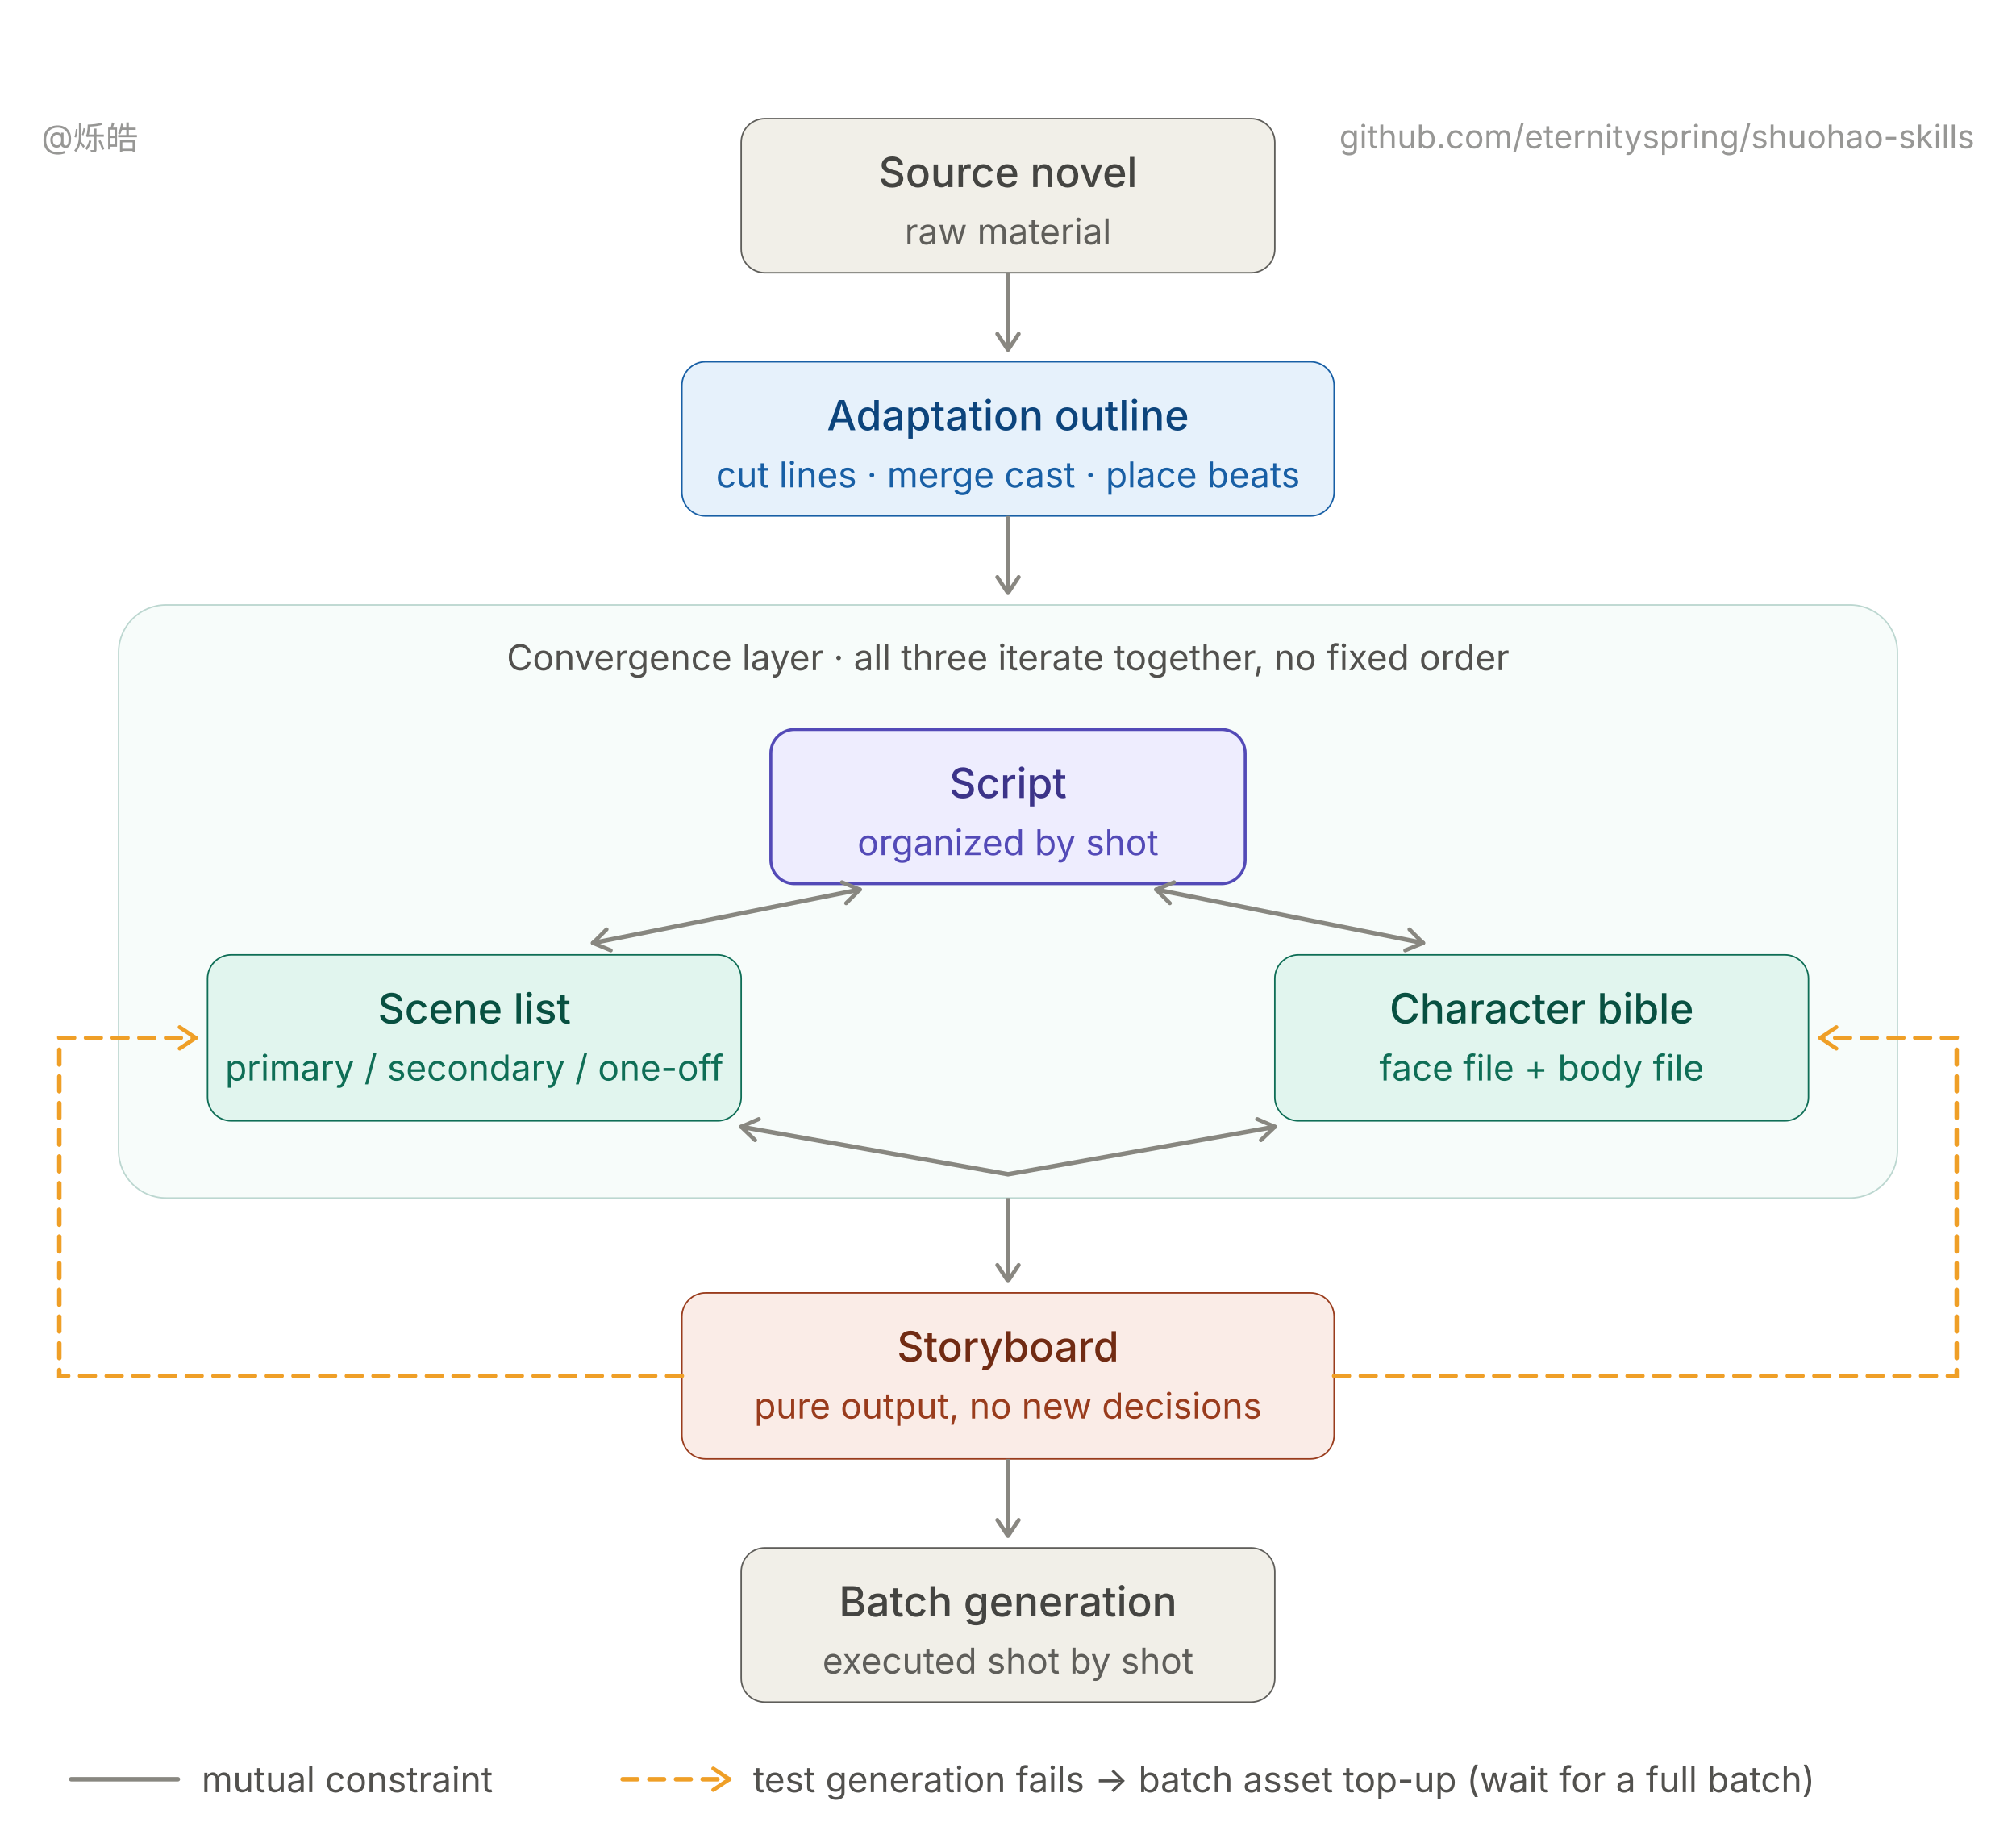
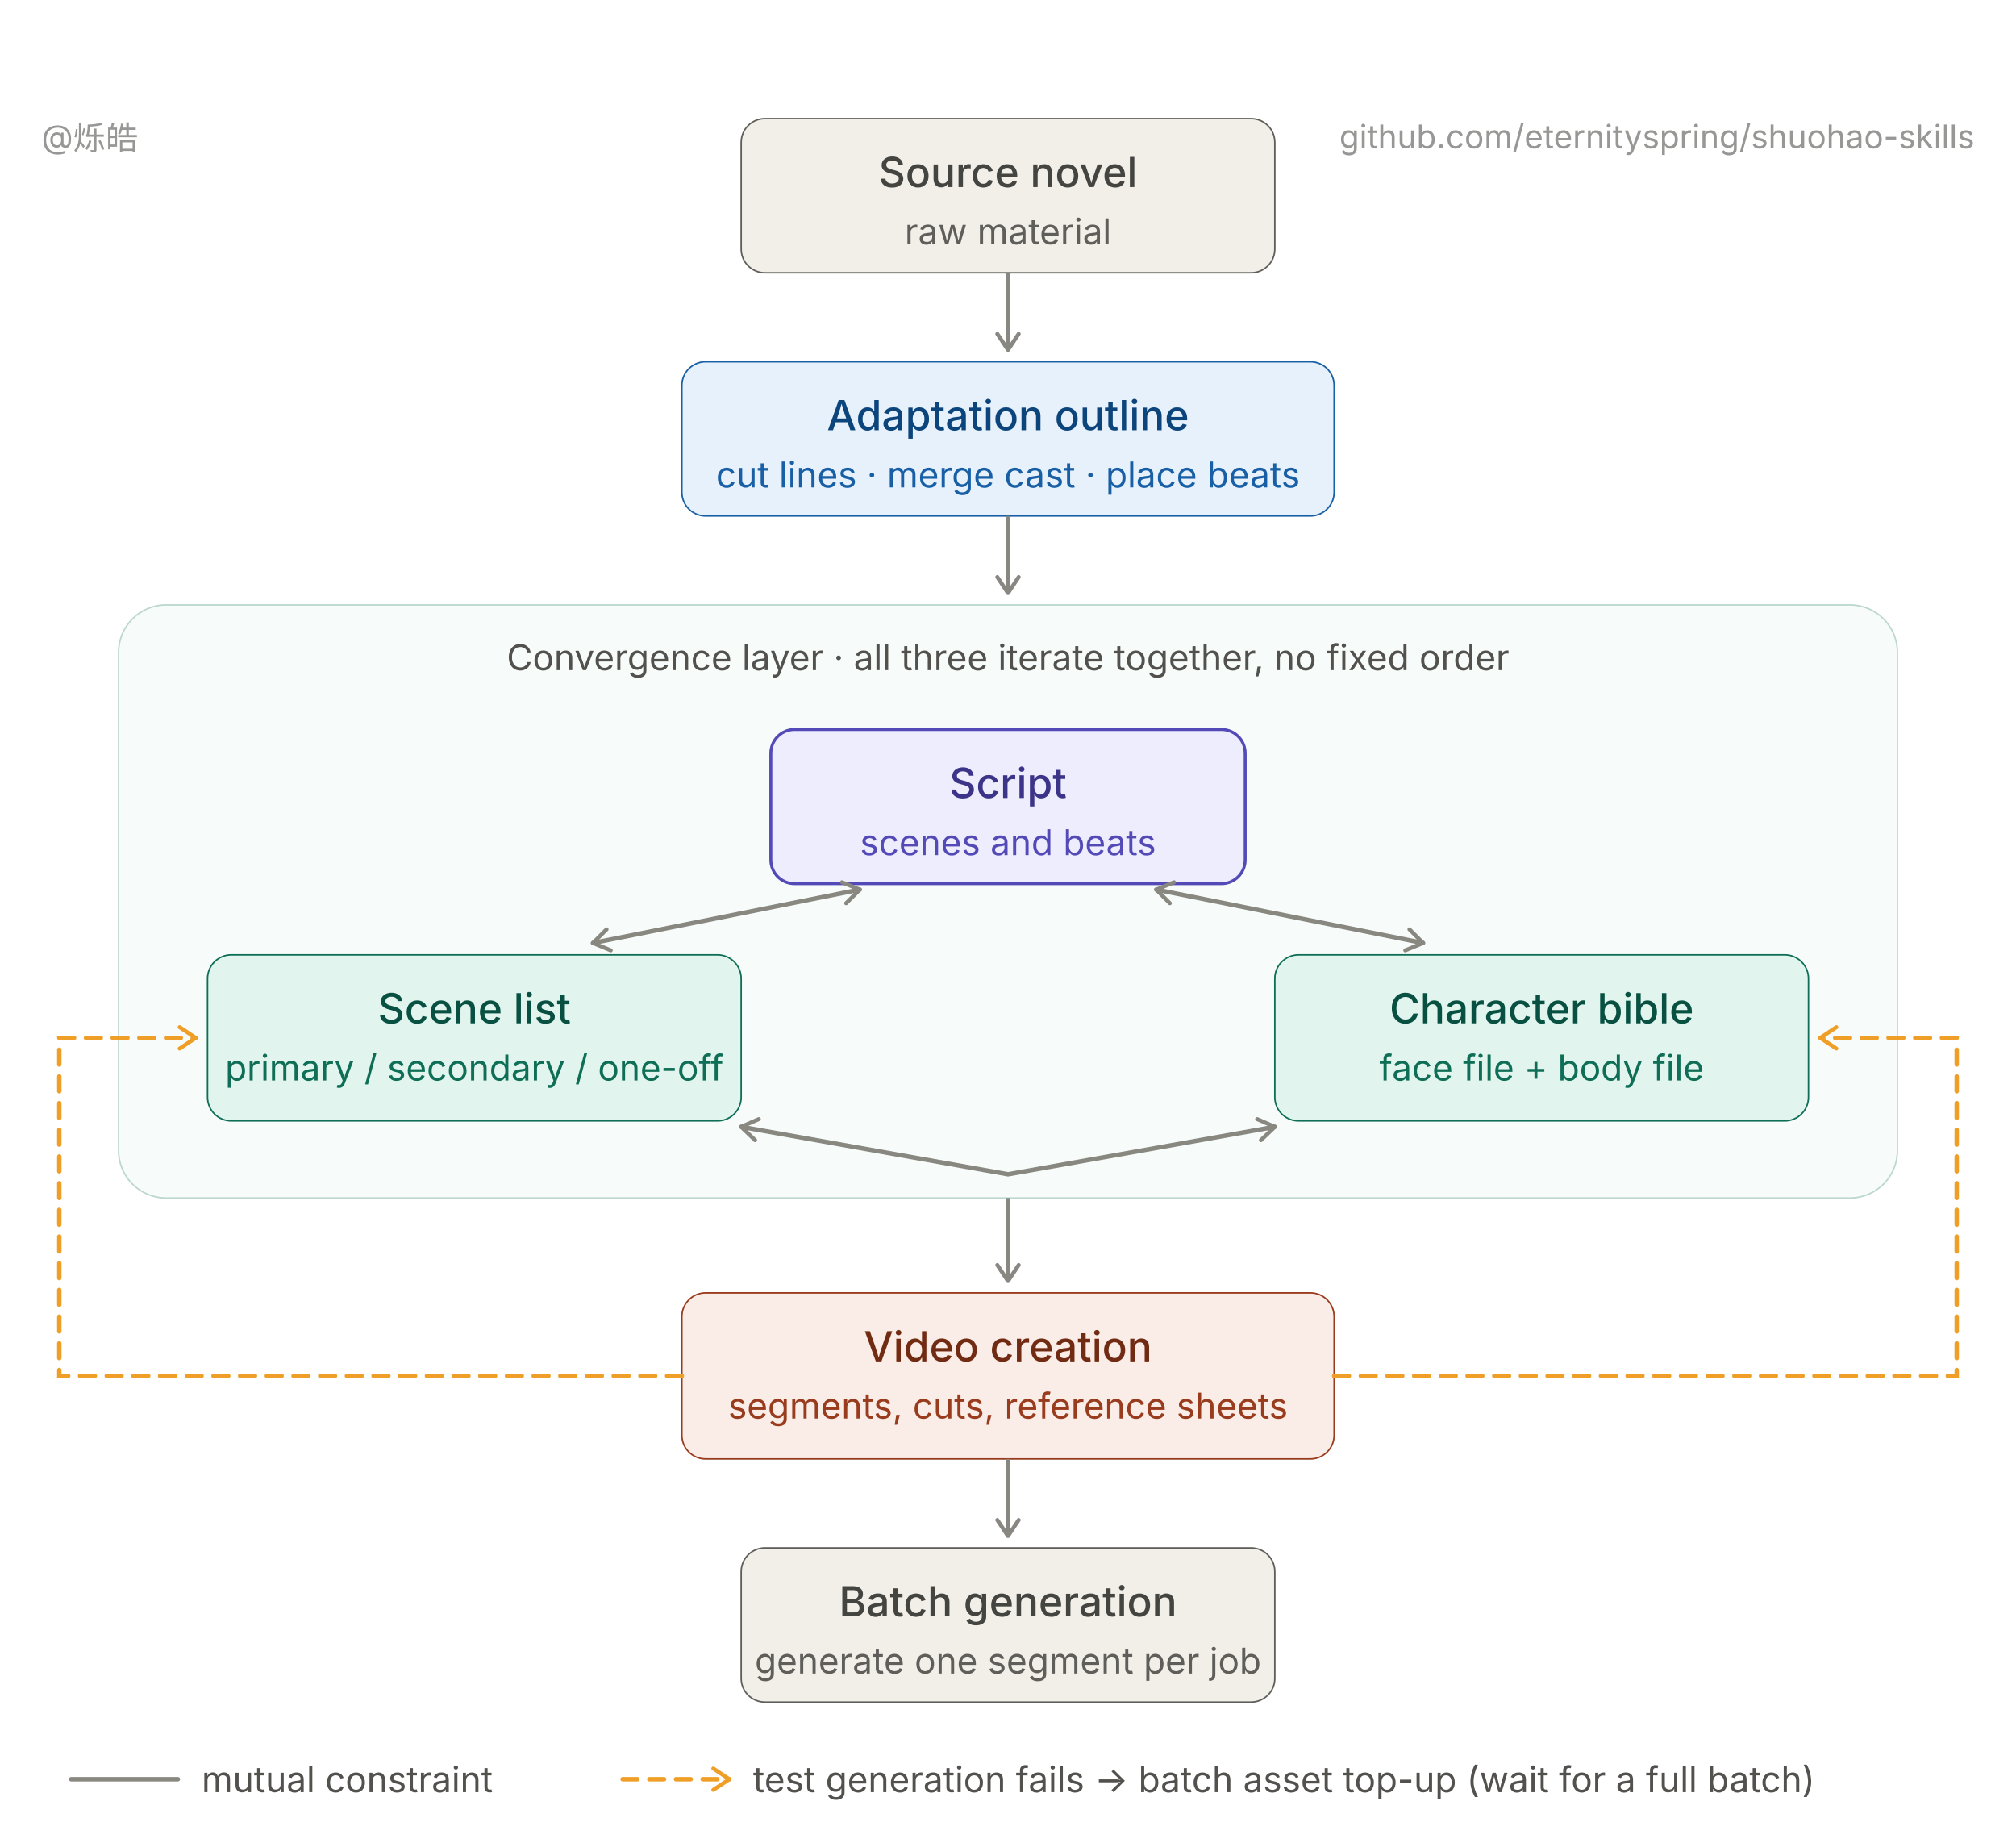
<svg xmlns="http://www.w3.org/2000/svg" width="100%" viewBox="0 0 680 620" role="img" style="">
  <defs>
    <marker id="arrow" viewBox="0 0 10 10" refX="8" refY="5" markerWidth="6" markerHeight="6" orient="auto-start-reverse">
      <path d="M2 1L8 5L2 9" fill="none" stroke="context-stroke" stroke-width="1.5" stroke-linecap="round" stroke-linejoin="round" />
    </marker>
  </defs>
  <g style="fill:rgb(0, 0, 0);stroke:none;color:rgb(11, 11, 11);stroke-width:1px;stroke-linecap:butt;stroke-linejoin:miter;opacity:1;font-family:anthropic-sans, -apple-system, &quot;system-ui&quot;, &quot;Segoe UI&quot;, sans-serif;font-size:16px;font-weight:400;text-anchor:start;dominant-baseline:auto">
    <rect x="250" y="40" width="180" height="52" rx="8" stroke-width="0.5" style="fill:rgb(241, 239, 232);stroke:rgb(95, 94, 90);color:rgb(11, 11, 11);stroke-width:0.5px;stroke-linecap:butt;stroke-linejoin:miter;opacity:1;font-family:anthropic-sans, -apple-system, &quot;system-ui&quot;, &quot;Segoe UI&quot;, sans-serif;font-size:16px;font-weight:400;text-anchor:start;dominant-baseline:auto" />
    <text x="340" y="58" text-anchor="middle" dominant-baseline="central" style="fill:rgb(68, 68, 65);stroke:none;color:rgb(11, 11, 11);stroke-width:1px;stroke-linecap:butt;stroke-linejoin:miter;opacity:1;font-family:anthropic-sans, -apple-system, &quot;system-ui&quot;, &quot;Segoe UI&quot;, sans-serif;font-size:14px;font-weight:500;text-anchor:middle;dominant-baseline:central">Source novel</text>
    <text x="340" y="78" text-anchor="middle" dominant-baseline="central" style="fill:rgb(95, 94, 90);stroke:none;color:rgb(11, 11, 11);stroke-width:1px;stroke-linecap:butt;stroke-linejoin:miter;opacity:1;font-family:anthropic-sans, -apple-system, &quot;system-ui&quot;, &quot;Segoe UI&quot;, sans-serif;font-size:12px;font-weight:400;text-anchor:middle;dominant-baseline:central">raw material</text>
  </g>
  <line x1="340" y1="92" x2="340" y2="118" marker-end="url(#arrow)" style="fill:none;stroke:rgb(137, 135, 129);color:rgb(11, 11, 11);stroke-width:1.5px;stroke-linecap:butt;stroke-linejoin:miter;opacity:1;font-family:anthropic-sans, -apple-system, &quot;system-ui&quot;, &quot;Segoe UI&quot;, sans-serif;font-size:16px;font-weight:400;text-anchor:start;dominant-baseline:auto" />
  <g style="fill:rgb(0, 0, 0);stroke:none;color:rgb(11, 11, 11);stroke-width:1px;stroke-linecap:butt;stroke-linejoin:miter;opacity:1;font-family:anthropic-sans, -apple-system, &quot;system-ui&quot;, &quot;Segoe UI&quot;, sans-serif;font-size:16px;font-weight:400;text-anchor:start;dominant-baseline:auto">
    <rect x="230" y="122" width="220" height="52" rx="8" stroke-width="0.5" style="fill:rgb(230, 241, 251);stroke:rgb(24, 95, 165);color:rgb(11, 11, 11);stroke-width:0.5px;stroke-linecap:butt;stroke-linejoin:miter;opacity:1;font-family:anthropic-sans, -apple-system, &quot;system-ui&quot;, &quot;Segoe UI&quot;, sans-serif;font-size:16px;font-weight:400;text-anchor:start;dominant-baseline:auto" />
    <text x="340" y="140" text-anchor="middle" dominant-baseline="central" style="fill:rgb(12, 68, 124);stroke:none;color:rgb(11, 11, 11);stroke-width:1px;stroke-linecap:butt;stroke-linejoin:miter;opacity:1;font-family:anthropic-sans, -apple-system, &quot;system-ui&quot;, &quot;Segoe UI&quot;, sans-serif;font-size:14px;font-weight:500;text-anchor:middle;dominant-baseline:central">Adaptation outline</text>
    <text x="340" y="160" text-anchor="middle" dominant-baseline="central" style="fill:rgb(24, 95, 165);stroke:none;color:rgb(11, 11, 11);stroke-width:1px;stroke-linecap:butt;stroke-linejoin:miter;opacity:1;font-family:anthropic-sans, -apple-system, &quot;system-ui&quot;, &quot;Segoe UI&quot;, sans-serif;font-size:12px;font-weight:400;text-anchor:middle;dominant-baseline:central">cut lines · merge cast · place beats</text>
  </g>
  <line x1="340" y1="174" x2="340" y2="200" marker-end="url(#arrow)" style="fill:none;stroke:rgb(137, 135, 129);color:rgb(11, 11, 11);stroke-width:1.5px;stroke-linecap:butt;stroke-linejoin:miter;opacity:1;font-family:anthropic-sans, -apple-system, &quot;system-ui&quot;, &quot;Segoe UI&quot;, sans-serif;font-size:16px;font-weight:400;text-anchor:start;dominant-baseline:auto" />
  <rect x="40" y="204" width="600" height="200" rx="16" stroke-width="0.5" opacity="0.28" style="fill:rgb(225, 245, 238);stroke:rgb(15, 110, 86);color:rgb(11, 11, 11);stroke-width:0.5px;stroke-linecap:butt;stroke-linejoin:miter;opacity:0.28;font-family:anthropic-sans, -apple-system, &quot;system-ui&quot;, &quot;Segoe UI&quot;, sans-serif;font-size:16px;font-weight:400;text-anchor:start;dominant-baseline:auto" />
  <text x="340" y="226" text-anchor="middle" style="fill:rgb(82, 81, 78);stroke:none;color:rgb(11, 11, 11);stroke-width:1px;stroke-linecap:butt;stroke-linejoin:miter;opacity:1;font-family:anthropic-sans, -apple-system, &quot;system-ui&quot;, &quot;Segoe UI&quot;, sans-serif;font-size:12px;font-weight:400;text-anchor:middle;dominant-baseline:auto">Convergence layer · all three iterate together, no fixed order</text>
  <g style="fill:rgb(0, 0, 0);stroke:none;color:rgb(11, 11, 11);stroke-width:1px;stroke-linecap:butt;stroke-linejoin:miter;opacity:1;font-family:anthropic-sans, -apple-system, &quot;system-ui&quot;, &quot;Segoe UI&quot;, sans-serif;font-size:16px;font-weight:400;text-anchor:start;dominant-baseline:auto">
    <rect x="260" y="246" width="160" height="52" rx="8" stroke-width="1" style="fill:rgb(238, 237, 254);stroke:rgb(83, 74, 183);color:rgb(11, 11, 11);stroke-width:1px;stroke-linecap:butt;stroke-linejoin:miter;opacity:1;font-family:anthropic-sans, -apple-system, &quot;system-ui&quot;, &quot;Segoe UI&quot;, sans-serif;font-size:16px;font-weight:400;text-anchor:start;dominant-baseline:auto" />
    <text x="340" y="264" text-anchor="middle" dominant-baseline="central" style="fill:rgb(60, 52, 137);stroke:none;color:rgb(11, 11, 11);stroke-width:1px;stroke-linecap:butt;stroke-linejoin:miter;opacity:1;font-family:anthropic-sans, -apple-system, &quot;system-ui&quot;, &quot;Segoe UI&quot;, sans-serif;font-size:14px;font-weight:500;text-anchor:middle;dominant-baseline:central">Script</text>
-     <text x="340" y="284" text-anchor="middle" dominant-baseline="central" style="fill:rgb(83, 74, 183);stroke:none;color:rgb(11, 11, 11);stroke-width:1px;stroke-linecap:butt;stroke-linejoin:miter;opacity:1;font-family:anthropic-sans, -apple-system, &quot;system-ui&quot;, &quot;Segoe UI&quot;, sans-serif;font-size:12px;font-weight:400;text-anchor:middle;dominant-baseline:central">organized by shot</text>
+     <text x="340" y="284" text-anchor="middle" dominant-baseline="central" style="fill:rgb(83, 74, 183);stroke:none;color:rgb(11, 11, 11);stroke-width:1px;stroke-linecap:butt;stroke-linejoin:miter;opacity:1;font-family:anthropic-sans, -apple-system, &quot;system-ui&quot;, &quot;Segoe UI&quot;, sans-serif;font-size:12px;font-weight:400;text-anchor:middle;dominant-baseline:central">scenes and beats</text>
  </g>
  <g style="fill:rgb(0, 0, 0);stroke:none;color:rgb(11, 11, 11);stroke-width:1px;stroke-linecap:butt;stroke-linejoin:miter;opacity:1;font-family:anthropic-sans, -apple-system, &quot;system-ui&quot;, &quot;Segoe UI&quot;, sans-serif;font-size:16px;font-weight:400;text-anchor:start;dominant-baseline:auto">
    <rect x="70" y="322" width="180" height="56" rx="8" stroke-width="0.5" style="fill:rgb(225, 245, 238);stroke:rgb(15, 110, 86);color:rgb(11, 11, 11);stroke-width:0.5px;stroke-linecap:butt;stroke-linejoin:miter;opacity:1;font-family:anthropic-sans, -apple-system, &quot;system-ui&quot;, &quot;Segoe UI&quot;, sans-serif;font-size:16px;font-weight:400;text-anchor:start;dominant-baseline:auto" />
    <text x="160" y="340" text-anchor="middle" dominant-baseline="central" style="fill:rgb(8, 80, 65);stroke:none;color:rgb(11, 11, 11);stroke-width:1px;stroke-linecap:butt;stroke-linejoin:miter;opacity:1;font-family:anthropic-sans, -apple-system, &quot;system-ui&quot;, &quot;Segoe UI&quot;, sans-serif;font-size:14px;font-weight:500;text-anchor:middle;dominant-baseline:central">Scene list</text>
    <text x="160" y="360" text-anchor="middle" dominant-baseline="central" style="fill:rgb(15, 110, 86);stroke:none;color:rgb(11, 11, 11);stroke-width:1px;stroke-linecap:butt;stroke-linejoin:miter;opacity:1;font-family:anthropic-sans, -apple-system, &quot;system-ui&quot;, &quot;Segoe UI&quot;, sans-serif;font-size:12px;font-weight:400;text-anchor:middle;dominant-baseline:central">primary / secondary / one-off</text>
  </g>
  <g style="fill:rgb(0, 0, 0);stroke:none;color:rgb(11, 11, 11);stroke-width:1px;stroke-linecap:butt;stroke-linejoin:miter;opacity:1;font-family:anthropic-sans, -apple-system, &quot;system-ui&quot;, &quot;Segoe UI&quot;, sans-serif;font-size:16px;font-weight:400;text-anchor:start;dominant-baseline:auto">
    <rect x="430" y="322" width="180" height="56" rx="8" stroke-width="0.5" style="fill:rgb(225, 245, 238);stroke:rgb(15, 110, 86);color:rgb(11, 11, 11);stroke-width:0.5px;stroke-linecap:butt;stroke-linejoin:miter;opacity:1;font-family:anthropic-sans, -apple-system, &quot;system-ui&quot;, &quot;Segoe UI&quot;, sans-serif;font-size:16px;font-weight:400;text-anchor:start;dominant-baseline:auto" />
    <text x="520" y="340" text-anchor="middle" dominant-baseline="central" style="fill:rgb(8, 80, 65);stroke:none;color:rgb(11, 11, 11);stroke-width:1px;stroke-linecap:butt;stroke-linejoin:miter;opacity:1;font-family:anthropic-sans, -apple-system, &quot;system-ui&quot;, &quot;Segoe UI&quot;, sans-serif;font-size:14px;font-weight:500;text-anchor:middle;dominant-baseline:central">Character bible</text>
    <text x="520" y="360" text-anchor="middle" dominant-baseline="central" style="fill:rgb(15, 110, 86);stroke:none;color:rgb(11, 11, 11);stroke-width:1px;stroke-linecap:butt;stroke-linejoin:miter;opacity:1;font-family:anthropic-sans, -apple-system, &quot;system-ui&quot;, &quot;Segoe UI&quot;, sans-serif;font-size:12px;font-weight:400;text-anchor:middle;dominant-baseline:central">face file + body file</text>
  </g>
  <path d="M290 300 L200 318" fill="none" stroke="#888780" stroke-width="1.5" stroke-linecap="round" marker-start="url(#arrow)" marker-end="url(#arrow)" style="fill:none;stroke:rgb(136, 135, 128);color:rgb(11, 11, 11);stroke-width:1.5px;stroke-linecap:round;stroke-linejoin:miter;opacity:1;font-family:anthropic-sans, -apple-system, &quot;system-ui&quot;, &quot;Segoe UI&quot;, sans-serif;font-size:16px;font-weight:400;text-anchor:start;dominant-baseline:auto" />
  <path d="M390 300 L480 318" fill="none" stroke="#888780" stroke-width="1.5" stroke-linecap="round" marker-start="url(#arrow)" marker-end="url(#arrow)" style="fill:none;stroke:rgb(136, 135, 128);color:rgb(11, 11, 11);stroke-width:1.5px;stroke-linecap:round;stroke-linejoin:miter;opacity:1;font-family:anthropic-sans, -apple-system, &quot;system-ui&quot;, &quot;Segoe UI&quot;, sans-serif;font-size:16px;font-weight:400;text-anchor:start;dominant-baseline:auto" />
  <path d="M250 380 L340 396 L430 380" fill="none" stroke="#888780" stroke-width="1.5" stroke-linecap="round" marker-start="url(#arrow)" marker-end="url(#arrow)" style="fill:none;stroke:rgb(136, 135, 128);color:rgb(11, 11, 11);stroke-width:1.5px;stroke-linecap:round;stroke-linejoin:miter;opacity:1;font-family:anthropic-sans, -apple-system, &quot;system-ui&quot;, &quot;Segoe UI&quot;, sans-serif;font-size:16px;font-weight:400;text-anchor:start;dominant-baseline:auto" />
  <line x1="340" y1="404" x2="340" y2="432" marker-end="url(#arrow)" style="fill:none;stroke:rgb(137, 135, 129);color:rgb(11, 11, 11);stroke-width:1.5px;stroke-linecap:butt;stroke-linejoin:miter;opacity:1;font-family:anthropic-sans, -apple-system, &quot;system-ui&quot;, &quot;Segoe UI&quot;, sans-serif;font-size:16px;font-weight:400;text-anchor:start;dominant-baseline:auto" />
  <g style="fill:rgb(0, 0, 0);stroke:none;color:rgb(11, 11, 11);stroke-width:1px;stroke-linecap:butt;stroke-linejoin:miter;opacity:1;font-family:anthropic-sans, -apple-system, &quot;system-ui&quot;, &quot;Segoe UI&quot;, sans-serif;font-size:16px;font-weight:400;text-anchor:start;dominant-baseline:auto">
    <rect x="230" y="436" width="220" height="56" rx="8" stroke-width="0.5" style="fill:rgb(250, 236, 231);stroke:rgb(153, 60, 29);color:rgb(11, 11, 11);stroke-width:0.5px;stroke-linecap:butt;stroke-linejoin:miter;opacity:1;font-family:anthropic-sans, -apple-system, &quot;system-ui&quot;, &quot;Segoe UI&quot;, sans-serif;font-size:16px;font-weight:400;text-anchor:start;dominant-baseline:auto" />
-     <text x="340" y="454" text-anchor="middle" dominant-baseline="central" style="fill:rgb(113, 43, 19);stroke:none;color:rgb(11, 11, 11);stroke-width:1px;stroke-linecap:butt;stroke-linejoin:miter;opacity:1;font-family:anthropic-sans, -apple-system, &quot;system-ui&quot;, &quot;Segoe UI&quot;, sans-serif;font-size:14px;font-weight:500;text-anchor:middle;dominant-baseline:central">Storyboard</text>
-     <text x="340" y="474" text-anchor="middle" dominant-baseline="central" style="fill:rgb(153, 60, 29);stroke:none;color:rgb(11, 11, 11);stroke-width:1px;stroke-linecap:butt;stroke-linejoin:miter;opacity:1;font-family:anthropic-sans, -apple-system, &quot;system-ui&quot;, &quot;Segoe UI&quot;, sans-serif;font-size:12px;font-weight:400;text-anchor:middle;dominant-baseline:central">pure output, no new decisions</text>
+     <text x="340" y="454" text-anchor="middle" dominant-baseline="central" style="fill:rgb(113, 43, 19);stroke:none;color:rgb(11, 11, 11);stroke-width:1px;stroke-linecap:butt;stroke-linejoin:miter;opacity:1;font-family:anthropic-sans, -apple-system, &quot;system-ui&quot;, &quot;Segoe UI&quot;, sans-serif;font-size:14px;font-weight:500;text-anchor:middle;dominant-baseline:central">Video creation</text>
+     <text x="340" y="474" text-anchor="middle" dominant-baseline="central" style="fill:rgb(153, 60, 29);stroke:none;color:rgb(11, 11, 11);stroke-width:1px;stroke-linecap:butt;stroke-linejoin:miter;opacity:1;font-family:anthropic-sans, -apple-system, &quot;system-ui&quot;, &quot;Segoe UI&quot;, sans-serif;font-size:12px;font-weight:400;text-anchor:middle;dominant-baseline:central">segments, cuts, reference sheets</text>
  </g>
  <line x1="340" y1="492" x2="340" y2="518" marker-end="url(#arrow)" style="fill:none;stroke:rgb(137, 135, 129);color:rgb(11, 11, 11);stroke-width:1.5px;stroke-linecap:butt;stroke-linejoin:miter;opacity:1;font-family:anthropic-sans, -apple-system, &quot;system-ui&quot;, &quot;Segoe UI&quot;, sans-serif;font-size:16px;font-weight:400;text-anchor:start;dominant-baseline:auto" />
  <g style="fill:rgb(0, 0, 0);stroke:none;color:rgb(11, 11, 11);stroke-width:1px;stroke-linecap:butt;stroke-linejoin:miter;opacity:1;font-family:anthropic-sans, -apple-system, &quot;system-ui&quot;, &quot;Segoe UI&quot;, sans-serif;font-size:16px;font-weight:400;text-anchor:start;dominant-baseline:auto">
    <rect x="250" y="522" width="180" height="52" rx="8" stroke-width="0.5" style="fill:rgb(241, 239, 232);stroke:rgb(95, 94, 90);color:rgb(11, 11, 11);stroke-width:0.5px;stroke-linecap:butt;stroke-linejoin:miter;opacity:1;font-family:anthropic-sans, -apple-system, &quot;system-ui&quot;, &quot;Segoe UI&quot;, sans-serif;font-size:16px;font-weight:400;text-anchor:start;dominant-baseline:auto" />
    <text x="340" y="540" text-anchor="middle" dominant-baseline="central" style="fill:rgb(68, 68, 65);stroke:none;color:rgb(11, 11, 11);stroke-width:1px;stroke-linecap:butt;stroke-linejoin:miter;opacity:1;font-family:anthropic-sans, -apple-system, &quot;system-ui&quot;, &quot;Segoe UI&quot;, sans-serif;font-size:14px;font-weight:500;text-anchor:middle;dominant-baseline:central">Batch generation</text>
-     <text x="340" y="560" text-anchor="middle" dominant-baseline="central" style="fill:rgb(95, 94, 90);stroke:none;color:rgb(11, 11, 11);stroke-width:1px;stroke-linecap:butt;stroke-linejoin:miter;opacity:1;font-family:anthropic-sans, -apple-system, &quot;system-ui&quot;, &quot;Segoe UI&quot;, sans-serif;font-size:12px;font-weight:400;text-anchor:middle;dominant-baseline:central">executed shot by shot</text>
+     <text x="340" y="560" text-anchor="middle" dominant-baseline="central" style="fill:rgb(95, 94, 90);stroke:none;color:rgb(11, 11, 11);stroke-width:1px;stroke-linecap:butt;stroke-linejoin:miter;opacity:1;font-family:anthropic-sans, -apple-system, &quot;system-ui&quot;, &quot;Segoe UI&quot;, sans-serif;font-size:12px;font-weight:400;text-anchor:middle;dominant-baseline:central">generate one segment per job</text>
  </g>
  <path d="M450 464 L660 464 L660 350 L614 350" fill="none" stroke="#EF9F27" stroke-width="1.5" stroke-dasharray="5 4" stroke-linecap="round" marker-end="url(#arrow)" style="fill:none;stroke:rgb(239, 159, 39);color:rgb(11, 11, 11);stroke-width:1.5px;stroke-dasharray:5px, 4px;stroke-linecap:round;stroke-linejoin:miter;opacity:1;font-family:anthropic-sans, -apple-system, &quot;system-ui&quot;, &quot;Segoe UI&quot;, sans-serif;font-size:16px;font-weight:400;text-anchor:start;dominant-baseline:auto" />
  <path d="M230 464 L20 464 L20 350 L66 350" fill="none" stroke="#EF9F27" stroke-width="1.5" stroke-dasharray="5 4" stroke-linecap="round" marker-end="url(#arrow)" style="fill:none;stroke:rgb(239, 159, 39);color:rgb(11, 11, 11);stroke-width:1.5px;stroke-dasharray:5px, 4px;stroke-linecap:round;stroke-linejoin:miter;opacity:1;font-family:anthropic-sans, -apple-system, &quot;system-ui&quot;, &quot;Segoe UI&quot;, sans-serif;font-size:16px;font-weight:400;text-anchor:start;dominant-baseline:auto" />
  <line x1="24" y1="600" x2="60" y2="600" stroke="#888780" stroke-width="1.5" stroke-linecap="round" style="fill:rgb(0, 0, 0);stroke:rgb(136, 135, 128);color:rgb(11, 11, 11);stroke-width:1.5px;stroke-linecap:round;stroke-linejoin:miter;opacity:1;font-family:anthropic-sans, -apple-system, &quot;system-ui&quot;, &quot;Segoe UI&quot;, sans-serif;font-size:16px;font-weight:400;text-anchor:start;dominant-baseline:auto" />
  <text x="68" y="600" dominant-baseline="central" style="fill:rgb(82, 81, 78);stroke:none;color:rgb(11, 11, 11);stroke-width:1px;stroke-linecap:butt;stroke-linejoin:miter;opacity:1;font-family:anthropic-sans, -apple-system, &quot;system-ui&quot;, &quot;Segoe UI&quot;, sans-serif;font-size:12px;font-weight:400;text-anchor:start;dominant-baseline:central">mutual constraint</text>
  <line x1="210" y1="600" x2="246" y2="600" stroke="#EF9F27" stroke-width="1.5" stroke-dasharray="5 4" stroke-linecap="round" marker-end="url(#arrow)" style="fill:rgb(0, 0, 0);stroke:rgb(239, 159, 39);color:rgb(11, 11, 11);stroke-width:1.5px;stroke-dasharray:5px, 4px;stroke-linecap:round;stroke-linejoin:miter;opacity:1;font-family:anthropic-sans, -apple-system, &quot;system-ui&quot;, &quot;Segoe UI&quot;, sans-serif;font-size:16px;font-weight:400;text-anchor:start;dominant-baseline:auto" />
  <text x="254" y="600" dominant-baseline="central" style="fill:rgb(82, 81, 78);stroke:none;color:rgb(11, 11, 11);stroke-width:1px;stroke-linecap:butt;stroke-linejoin:miter;opacity:1;font-family:anthropic-sans, -apple-system, &quot;system-ui&quot;, &quot;Segoe UI&quot;, sans-serif;font-size:12px;font-weight:400;text-anchor:start;dominant-baseline:central">test generation fails → batch asset top-up (wait for a full batch)</text>
  <text x="14" y="50" text-anchor="start" style="fill:rgb(82,81,78);opacity:0.6;font-family:anthropic-sans, -apple-system, &quot;system-ui&quot;, &quot;Segoe UI&quot;, sans-serif;font-size:11px;font-weight:400">@烁皓</text>
  <text x="666" y="50" text-anchor="end" style="fill:rgb(82,81,78);opacity:0.6;font-family:anthropic-sans, -apple-system, &quot;system-ui&quot;, &quot;Segoe UI&quot;, sans-serif;font-size:11px;font-weight:400">github.com/eternityspring/shuohao-skills</text>
</svg>
